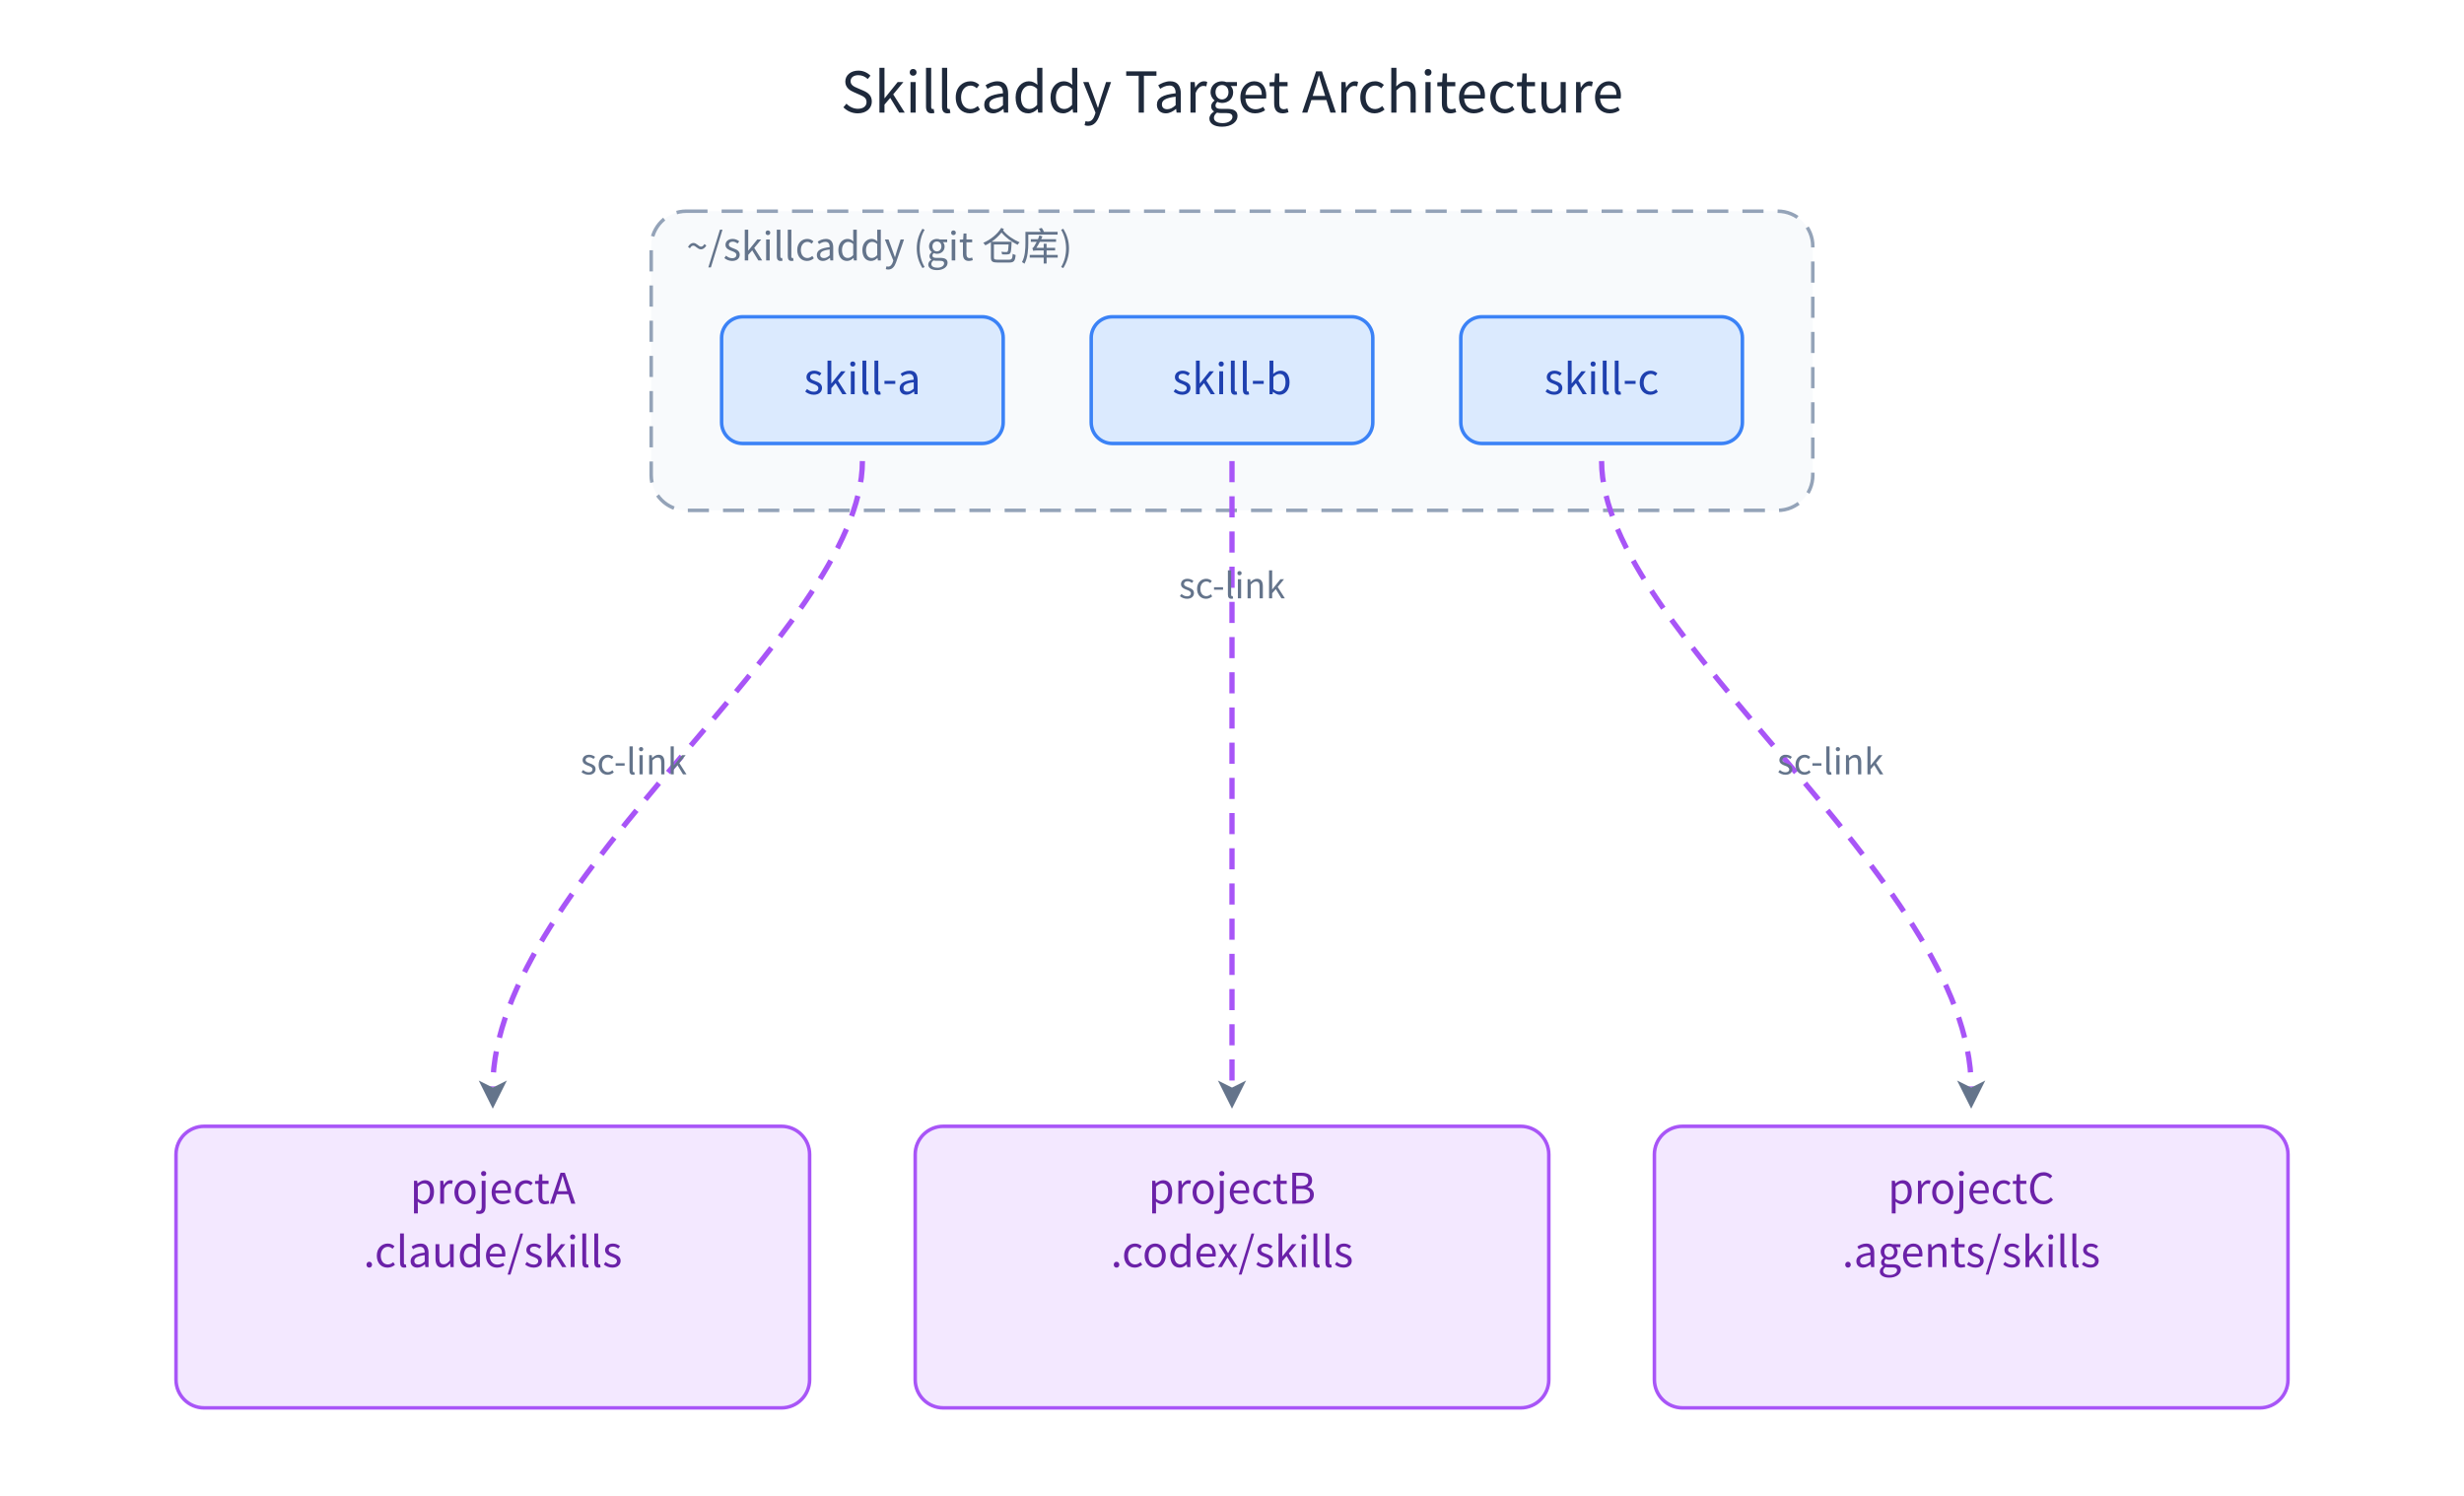
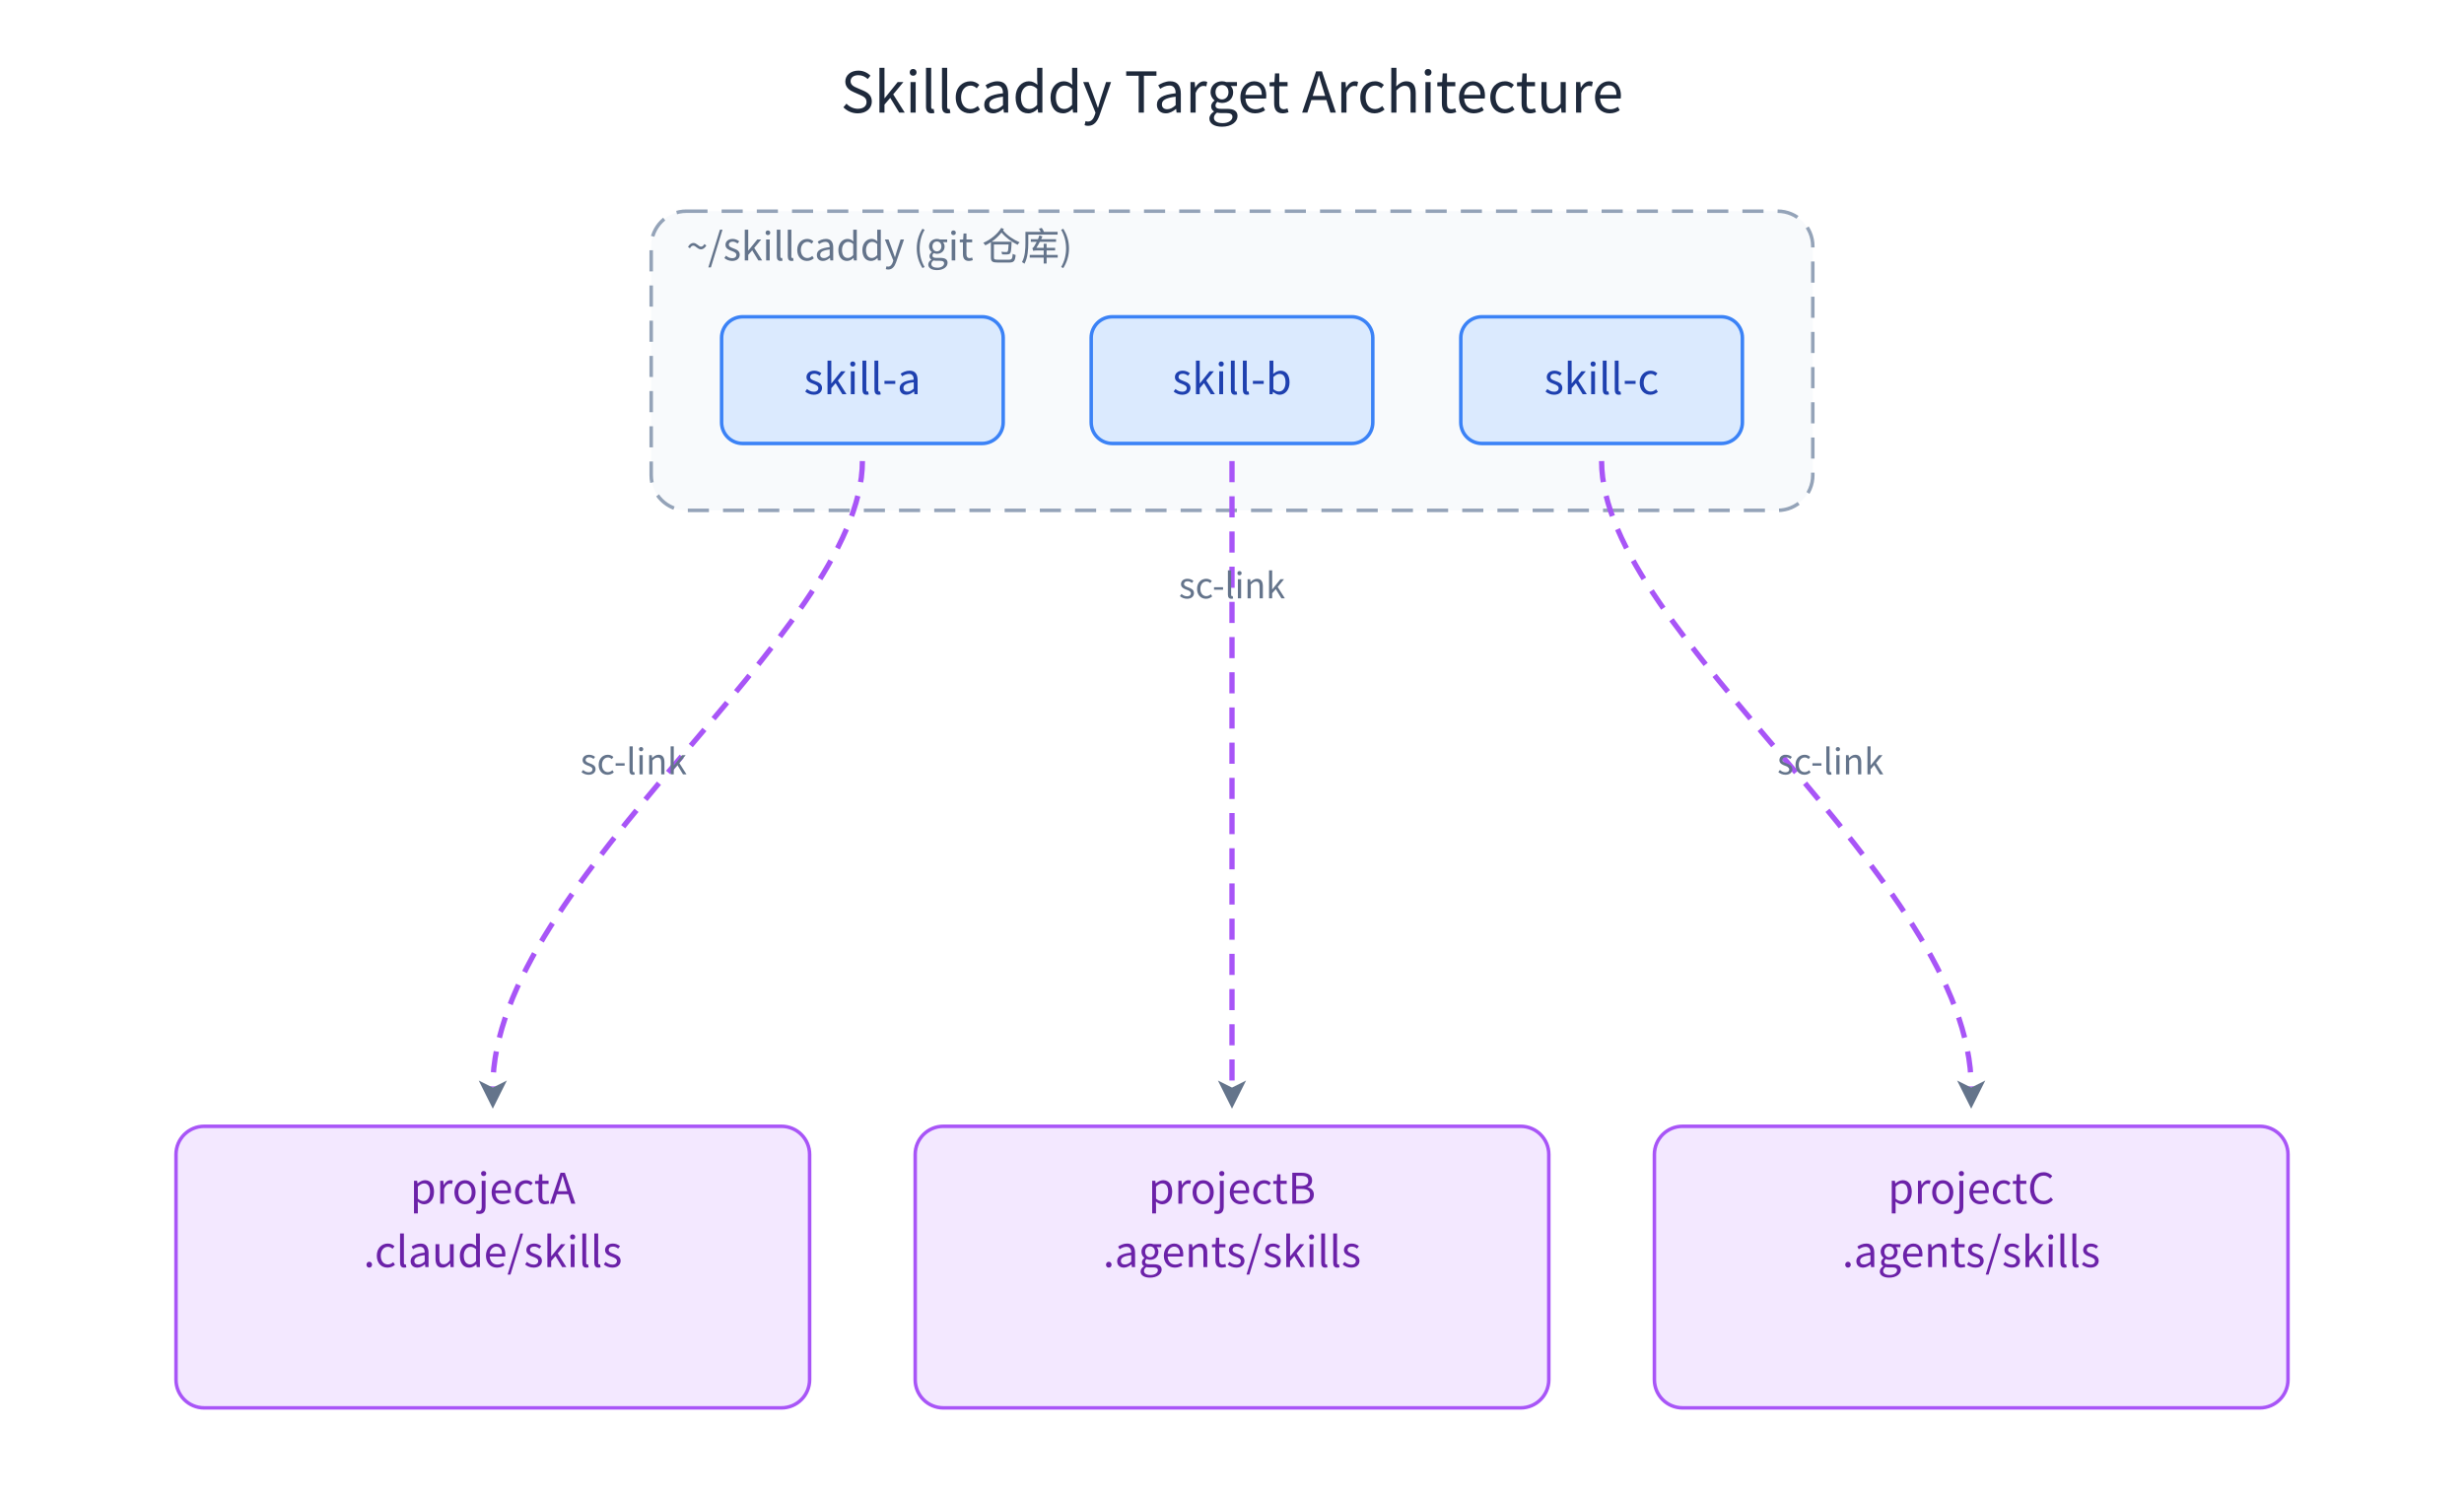
<svg xmlns="http://www.w3.org/2000/svg" viewBox="0 0 700 425" width="700">
  <defs>
    <style>
      text { font-family: 'PingFang SC', 'Microsoft YaHei', 'Noto Sans CJK SC', system-ui, sans-serif; }
    </style>
    <marker id="arrow" markerWidth="8" markerHeight="8" refX="2" refY="4" orient="auto" markerUnits="userSpaceOnUse">
      <path d="M0,0 L8,4 L0,8 L2,4 z" fill="#64748b" />
    </marker>
  </defs>
  <text x="350" y="32" font-size="16" fill="#1e293b" text-anchor="middle">Skillcaddy Target Architecture</text>
  <rect x="185" y="60" width="330" height="85" rx="10" stroke="#94a3b8" stroke-dasharray="6,4" fill="#f8fafc" />
  <text x="195" y="74" font-size="11" fill="#64748b">~/skillcaddy (git 仓库)</text>
  <path d="M 245,131 C 245,180 140,250 140,309" fill="none" stroke="#a855f7" stroke-width="1.5" stroke-dasharray="6,4" marker-end="url(#arrow)" />
  <path d="M 350,131 L 350,309" fill="none" stroke="#a855f7" stroke-width="1.5" stroke-dasharray="6,4" marker-end="url(#arrow)" />
  <path d="M 455,131 C 455,180 560,250 560,309" fill="none" stroke="#a855f7" stroke-width="1.5" stroke-dasharray="6,4" marker-end="url(#arrow)" />
  <rect x="205" y="90" width="80" height="36" rx="6" fill="#dbeafe" stroke="#3b82f6" />
  <text x="245" y="112" font-size="12" fill="#1e40af" text-anchor="middle">skill-a</text>
  <rect x="310" y="90" width="80" height="36" rx="6" fill="#dbeafe" stroke="#3b82f6" />
  <text x="350" y="112" font-size="12" fill="#1e40af" text-anchor="middle">skill-b</text>
  <rect x="415" y="90" width="80" height="36" rx="6" fill="#dbeafe" stroke="#3b82f6" />
  <text x="455" y="112" font-size="12" fill="#1e40af" text-anchor="middle">skill-c</text>
  <rect x="50" y="320" width="180" height="80" rx="8" fill="#f3e8ff" stroke="#a855f7" />
  <text x="140" y="342" font-size="12" fill="#6b21a8" text-anchor="middle">projectA</text>
  <text x="140" y="360" font-size="12" fill="#6b21a8" text-anchor="middle">.claude/skills</text>
  <rect x="260" y="320" width="180" height="80" rx="8" fill="#f3e8ff" stroke="#a855f7" />
  <text x="350" y="342" font-size="12" fill="#6b21a8" text-anchor="middle">projectB</text>
-   <text x="350" y="360" font-size="12" fill="#6b21a8" text-anchor="middle">.codex/skills</text>
+   <text x="350" y="360" font-size="12" fill="#6b21a8" text-anchor="middle">.agents/skills</text>
  <rect x="470" y="320" width="180" height="80" rx="8" fill="#f3e8ff" stroke="#a855f7" />
  <text x="560" y="342" font-size="12" fill="#6b21a8" text-anchor="middle">projectC</text>
  <text x="560" y="360" font-size="12" fill="#6b21a8" text-anchor="middle">.agents/skills</text>
  <text x="180" y="220" font-size="10" fill="#64748b" text-anchor="middle">sc-link</text>
  <text x="350" y="170" font-size="10" fill="#64748b" text-anchor="middle">sc-link</text>
  <text x="520" y="220" font-size="10" fill="#64748b" text-anchor="middle">sc-link</text>
</svg>
